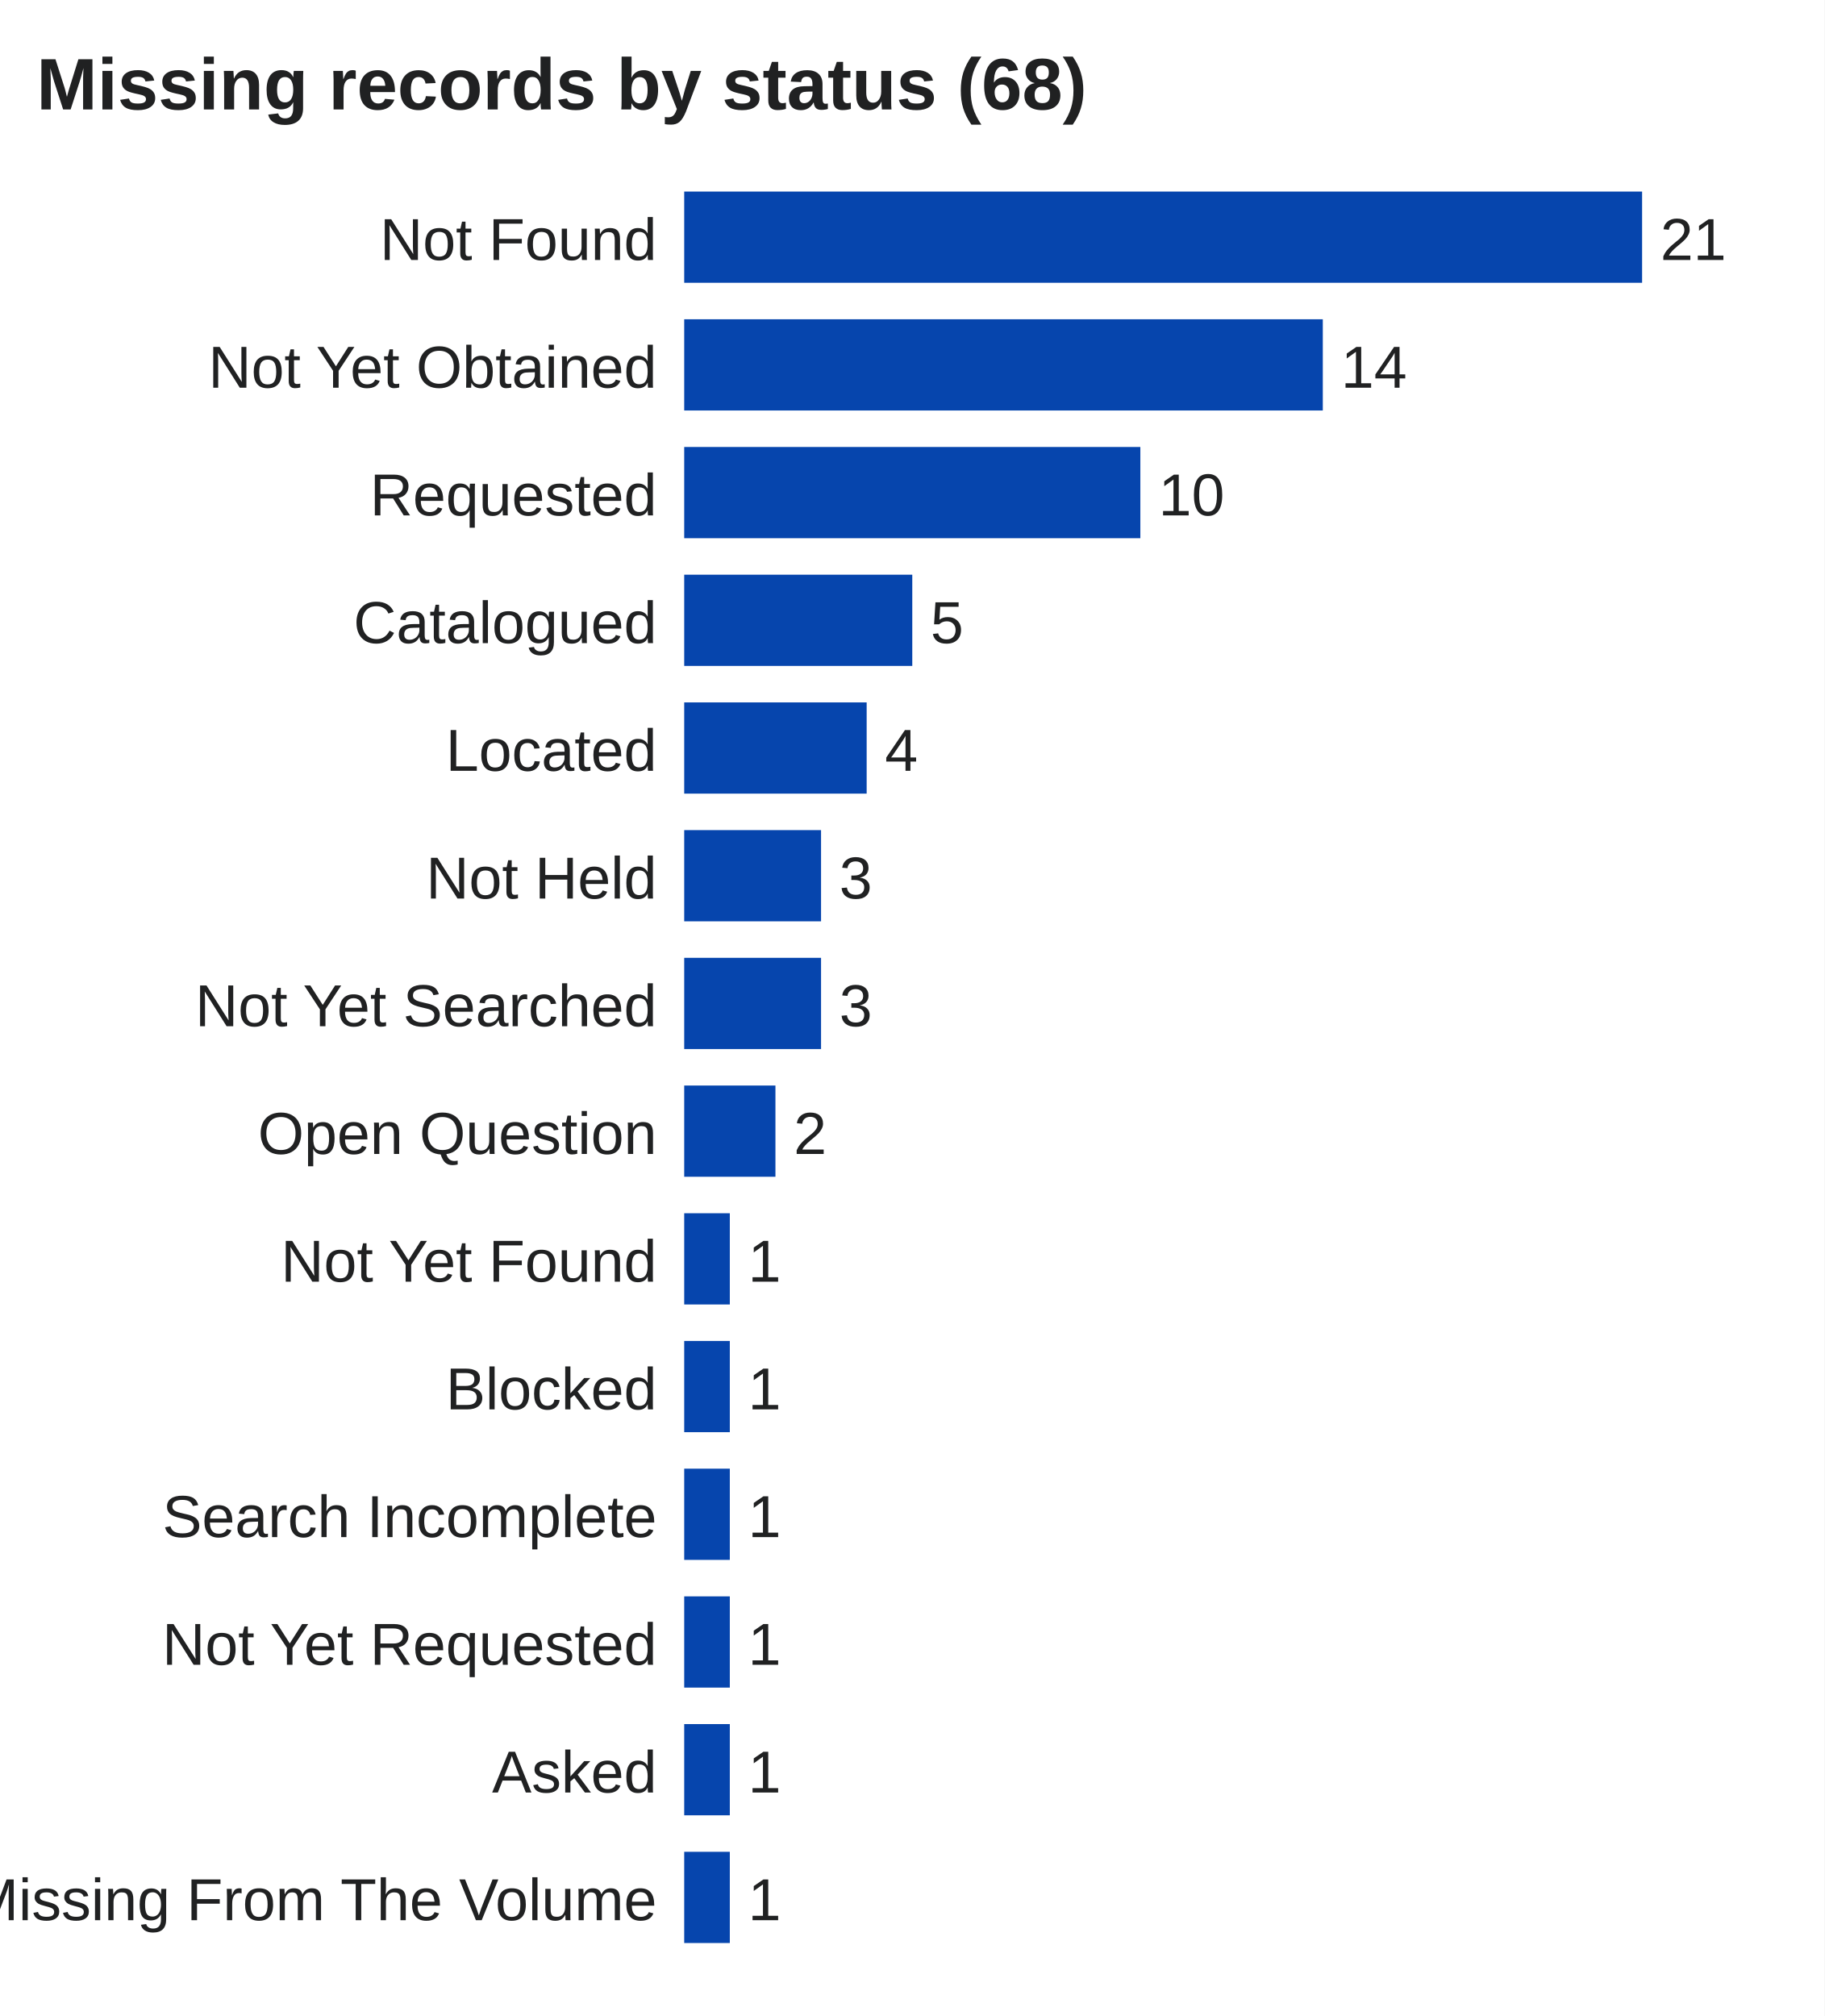
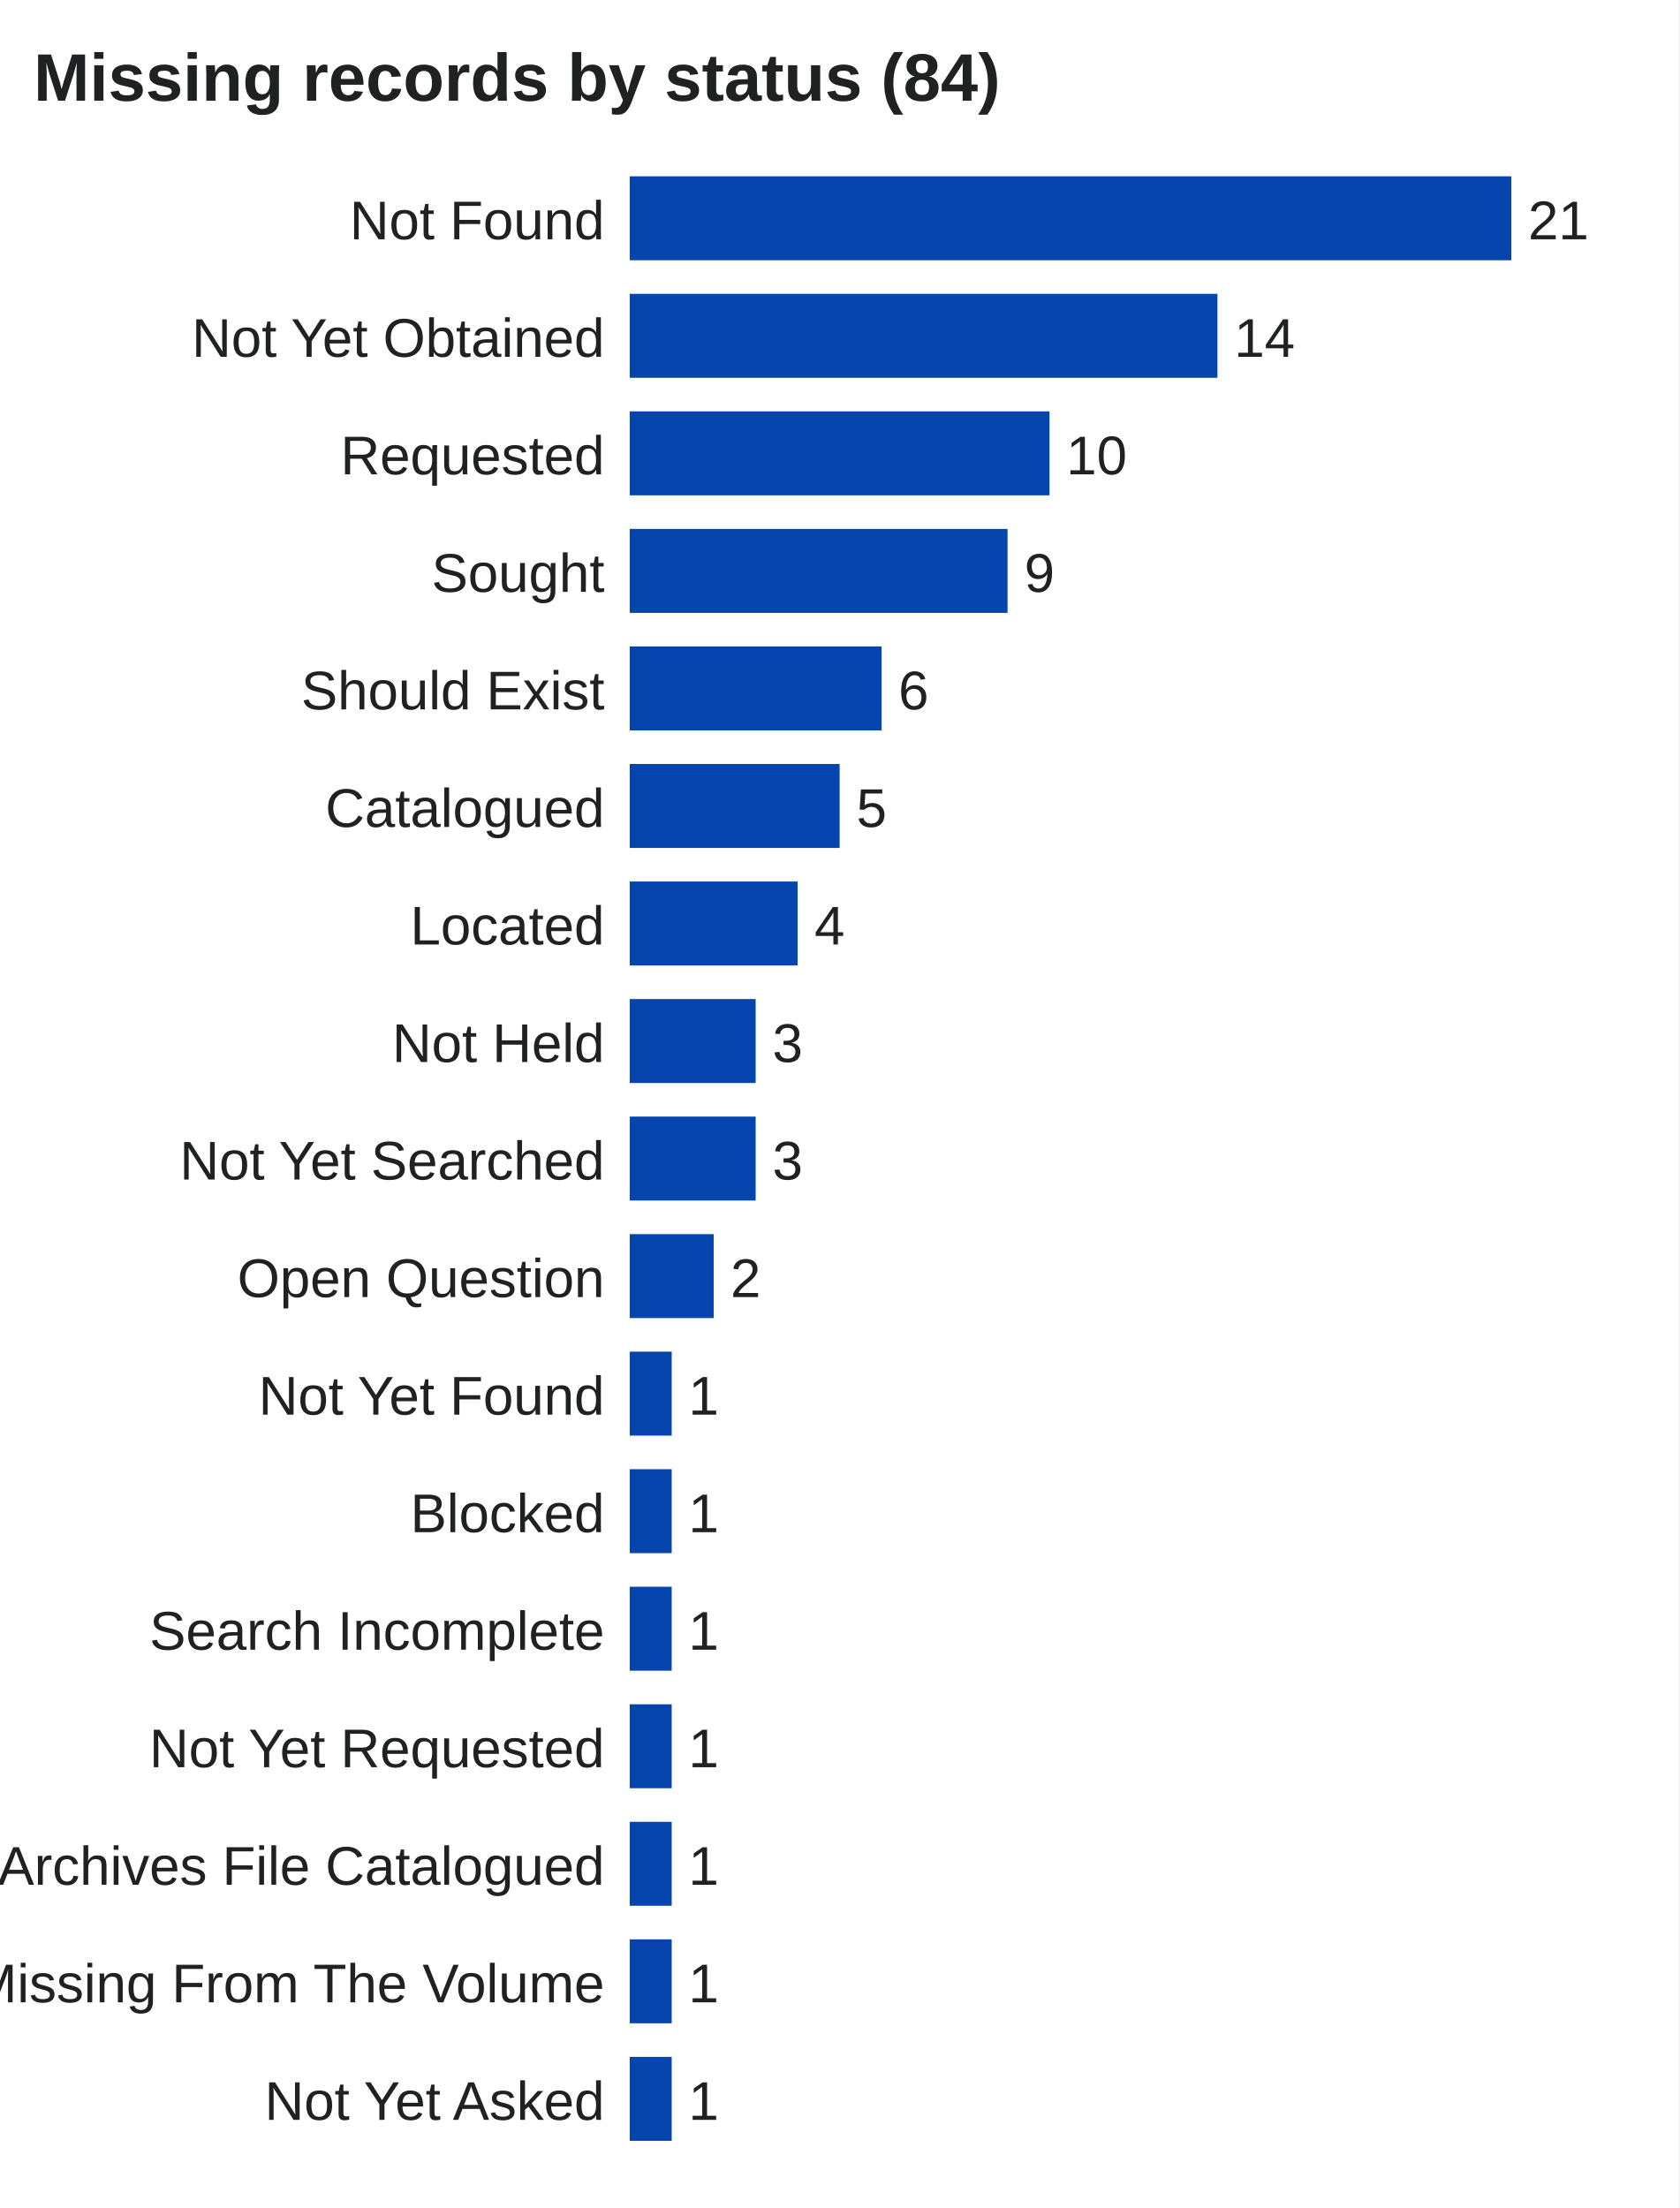
- <svg xmlns="http://www.w3.org/2000/svg" viewBox="0 0 400 442" width="100%" role="img" aria-label="Missing records by status">
-   <rect width="400" height="442" fill="#ffffff" />
-   <text x="8.0" y="24.0" font-size="16" text-anchor="start" fill="#202122" font-weight="bold" font-family="Arial,sans-serif">Missing records by status (68)</text>
+ <svg xmlns="http://www.w3.org/2000/svg" viewBox="0 0 400 526" width="100%" role="img" aria-label="Missing records by status">
+   <rect width="400" height="526" fill="#ffffff" />
+   <text x="8.0" y="24.0" font-size="16" text-anchor="start" fill="#202122" font-weight="bold" font-family="Arial,sans-serif">Missing records by status (84)</text>
  <text x="144.0" y="57.0" font-size="13" text-anchor="end" fill="#202122" font-weight="normal" font-family="Arial,sans-serif">Not Found</text>
  <rect x="150" y="42" width="210.0" height="20" fill="#0645ad" />
  <text x="364.0" y="57.0" font-size="13" text-anchor="start" fill="#202122" font-weight="normal" font-family="Arial,sans-serif">21</text>
  <text x="144.0" y="85.0" font-size="13" text-anchor="end" fill="#202122" font-weight="normal" font-family="Arial,sans-serif">Not Yet Obtained</text>
  <rect x="150" y="70" width="140.0" height="20" fill="#0645ad" />
  <text x="294.0" y="85.0" font-size="13" text-anchor="start" fill="#202122" font-weight="normal" font-family="Arial,sans-serif">14</text>
  <text x="144.0" y="113.0" font-size="13" text-anchor="end" fill="#202122" font-weight="normal" font-family="Arial,sans-serif">Requested</text>
  <rect x="150" y="98" width="100.0" height="20" fill="#0645ad" />
  <text x="254.0" y="113.0" font-size="13" text-anchor="start" fill="#202122" font-weight="normal" font-family="Arial,sans-serif">10</text>
-   <text x="144.0" y="141.0" font-size="13" text-anchor="end" fill="#202122" font-weight="normal" font-family="Arial,sans-serif">Catalogued</text>
-   <rect x="150" y="126" width="50.0" height="20" fill="#0645ad" />
-   <text x="204.0" y="141.0" font-size="13" text-anchor="start" fill="#202122" font-weight="normal" font-family="Arial,sans-serif">5</text>
-   <text x="144.0" y="169.0" font-size="13" text-anchor="end" fill="#202122" font-weight="normal" font-family="Arial,sans-serif">Located</text>
-   <rect x="150" y="154" width="40.0" height="20" fill="#0645ad" />
-   <text x="194.0" y="169.0" font-size="13" text-anchor="start" fill="#202122" font-weight="normal" font-family="Arial,sans-serif">4</text>
-   <text x="144.0" y="197.0" font-size="13" text-anchor="end" fill="#202122" font-weight="normal" font-family="Arial,sans-serif">Not Held</text>
-   <rect x="150" y="182" width="30.0" height="20" fill="#0645ad" />
-   <text x="184.0" y="197.0" font-size="13" text-anchor="start" fill="#202122" font-weight="normal" font-family="Arial,sans-serif">3</text>
-   <text x="144.0" y="225.0" font-size="13" text-anchor="end" fill="#202122" font-weight="normal" font-family="Arial,sans-serif">Not Yet Searched</text>
-   <rect x="150" y="210" width="30.0" height="20" fill="#0645ad" />
-   <text x="184.0" y="225.0" font-size="13" text-anchor="start" fill="#202122" font-weight="normal" font-family="Arial,sans-serif">3</text>
-   <text x="144.0" y="253.0" font-size="13" text-anchor="end" fill="#202122" font-weight="normal" font-family="Arial,sans-serif">Open Question</text>
-   <rect x="150" y="238" width="20.0" height="20" fill="#0645ad" />
-   <text x="174.0" y="253.0" font-size="13" text-anchor="start" fill="#202122" font-weight="normal" font-family="Arial,sans-serif">2</text>
-   <text x="144.0" y="281.0" font-size="13" text-anchor="end" fill="#202122" font-weight="normal" font-family="Arial,sans-serif">Not Yet Found</text>
-   <rect x="150" y="266" width="10.0" height="20" fill="#0645ad" />
-   <text x="164.0" y="281.0" font-size="13" text-anchor="start" fill="#202122" font-weight="normal" font-family="Arial,sans-serif">1</text>
-   <text x="144.0" y="309.0" font-size="13" text-anchor="end" fill="#202122" font-weight="normal" font-family="Arial,sans-serif">Blocked</text>
-   <rect x="150" y="294" width="10.0" height="20" fill="#0645ad" />
-   <text x="164.0" y="309.0" font-size="13" text-anchor="start" fill="#202122" font-weight="normal" font-family="Arial,sans-serif">1</text>
-   <text x="144.0" y="337.0" font-size="13" text-anchor="end" fill="#202122" font-weight="normal" font-family="Arial,sans-serif">Search Incomplete</text>
+   <text x="144.0" y="141.0" font-size="13" text-anchor="end" fill="#202122" font-weight="normal" font-family="Arial,sans-serif">Sought</text>
+   <rect x="150" y="126" width="90.0" height="20" fill="#0645ad" />
+   <text x="244.0" y="141.0" font-size="13" text-anchor="start" fill="#202122" font-weight="normal" font-family="Arial,sans-serif">9</text>
+   <text x="144.0" y="169.0" font-size="13" text-anchor="end" fill="#202122" font-weight="normal" font-family="Arial,sans-serif">Should Exist</text>
+   <rect x="150" y="154" width="60.0" height="20" fill="#0645ad" />
+   <text x="214.0" y="169.0" font-size="13" text-anchor="start" fill="#202122" font-weight="normal" font-family="Arial,sans-serif">6</text>
+   <text x="144.0" y="197.0" font-size="13" text-anchor="end" fill="#202122" font-weight="normal" font-family="Arial,sans-serif">Catalogued</text>
+   <rect x="150" y="182" width="50.0" height="20" fill="#0645ad" />
+   <text x="204.0" y="197.0" font-size="13" text-anchor="start" fill="#202122" font-weight="normal" font-family="Arial,sans-serif">5</text>
+   <text x="144.0" y="225.0" font-size="13" text-anchor="end" fill="#202122" font-weight="normal" font-family="Arial,sans-serif">Located</text>
+   <rect x="150" y="210" width="40.0" height="20" fill="#0645ad" />
+   <text x="194.0" y="225.0" font-size="13" text-anchor="start" fill="#202122" font-weight="normal" font-family="Arial,sans-serif">4</text>
+   <text x="144.0" y="253.0" font-size="13" text-anchor="end" fill="#202122" font-weight="normal" font-family="Arial,sans-serif">Not Held</text>
+   <rect x="150" y="238" width="30.0" height="20" fill="#0645ad" />
+   <text x="184.0" y="253.0" font-size="13" text-anchor="start" fill="#202122" font-weight="normal" font-family="Arial,sans-serif">3</text>
+   <text x="144.0" y="281.0" font-size="13" text-anchor="end" fill="#202122" font-weight="normal" font-family="Arial,sans-serif">Not Yet Searched</text>
+   <rect x="150" y="266" width="30.0" height="20" fill="#0645ad" />
+   <text x="184.0" y="281.0" font-size="13" text-anchor="start" fill="#202122" font-weight="normal" font-family="Arial,sans-serif">3</text>
+   <text x="144.0" y="309.0" font-size="13" text-anchor="end" fill="#202122" font-weight="normal" font-family="Arial,sans-serif">Open Question</text>
+   <rect x="150" y="294" width="20.0" height="20" fill="#0645ad" />
+   <text x="174.0" y="309.0" font-size="13" text-anchor="start" fill="#202122" font-weight="normal" font-family="Arial,sans-serif">2</text>
+   <text x="144.0" y="337.0" font-size="13" text-anchor="end" fill="#202122" font-weight="normal" font-family="Arial,sans-serif">Not Yet Found</text>
  <rect x="150" y="322" width="10.0" height="20" fill="#0645ad" />
  <text x="164.0" y="337.0" font-size="13" text-anchor="start" fill="#202122" font-weight="normal" font-family="Arial,sans-serif">1</text>
-   <text x="144.0" y="365.0" font-size="13" text-anchor="end" fill="#202122" font-weight="normal" font-family="Arial,sans-serif">Not Yet Requested</text>
+   <text x="144.0" y="365.0" font-size="13" text-anchor="end" fill="#202122" font-weight="normal" font-family="Arial,sans-serif">Blocked</text>
  <rect x="150" y="350" width="10.0" height="20" fill="#0645ad" />
  <text x="164.0" y="365.0" font-size="13" text-anchor="start" fill="#202122" font-weight="normal" font-family="Arial,sans-serif">1</text>
-   <text x="144.0" y="393.0" font-size="13" text-anchor="end" fill="#202122" font-weight="normal" font-family="Arial,sans-serif">Asked</text>
+   <text x="144.0" y="393.0" font-size="13" text-anchor="end" fill="#202122" font-weight="normal" font-family="Arial,sans-serif">Search Incomplete</text>
  <rect x="150" y="378" width="10.0" height="20" fill="#0645ad" />
  <text x="164.0" y="393.0" font-size="13" text-anchor="start" fill="#202122" font-weight="normal" font-family="Arial,sans-serif">1</text>
-   <text x="144.0" y="421.0" font-size="13" text-anchor="end" fill="#202122" font-weight="normal" font-family="Arial,sans-serif">Not Held: Pages Missing From The Volume</text>
+   <text x="144.0" y="421.0" font-size="13" text-anchor="end" fill="#202122" font-weight="normal" font-family="Arial,sans-serif">Not Yet Requested</text>
  <rect x="150" y="406" width="10.0" height="20" fill="#0645ad" />
  <text x="164.0" y="421.0" font-size="13" text-anchor="start" fill="#202122" font-weight="normal" font-family="Arial,sans-serif">1</text>
+   <text x="144.0" y="449.0" font-size="13" text-anchor="end" fill="#202122" font-weight="normal" font-family="Arial,sans-serif">Not Held By The Registrar; National Archives File Catalogued</text>
+   <rect x="150" y="434" width="10.0" height="20" fill="#0645ad" />
+   <text x="164.0" y="449.0" font-size="13" text-anchor="start" fill="#202122" font-weight="normal" font-family="Arial,sans-serif">1</text>
+   <text x="144.0" y="477.0" font-size="13" text-anchor="end" fill="#202122" font-weight="normal" font-family="Arial,sans-serif">Not Held: Pages Missing From The Volume</text>
+   <rect x="150" y="462" width="10.0" height="20" fill="#0645ad" />
+   <text x="164.0" y="477.0" font-size="13" text-anchor="start" fill="#202122" font-weight="normal" font-family="Arial,sans-serif">1</text>
+   <text x="144.0" y="505.0" font-size="13" text-anchor="end" fill="#202122" font-weight="normal" font-family="Arial,sans-serif">Not Yet Asked</text>
+   <rect x="150" y="490" width="10.0" height="20" fill="#0645ad" />
+   <text x="164.0" y="505.0" font-size="13" text-anchor="start" fill="#202122" font-weight="normal" font-family="Arial,sans-serif">1</text>
</svg>
